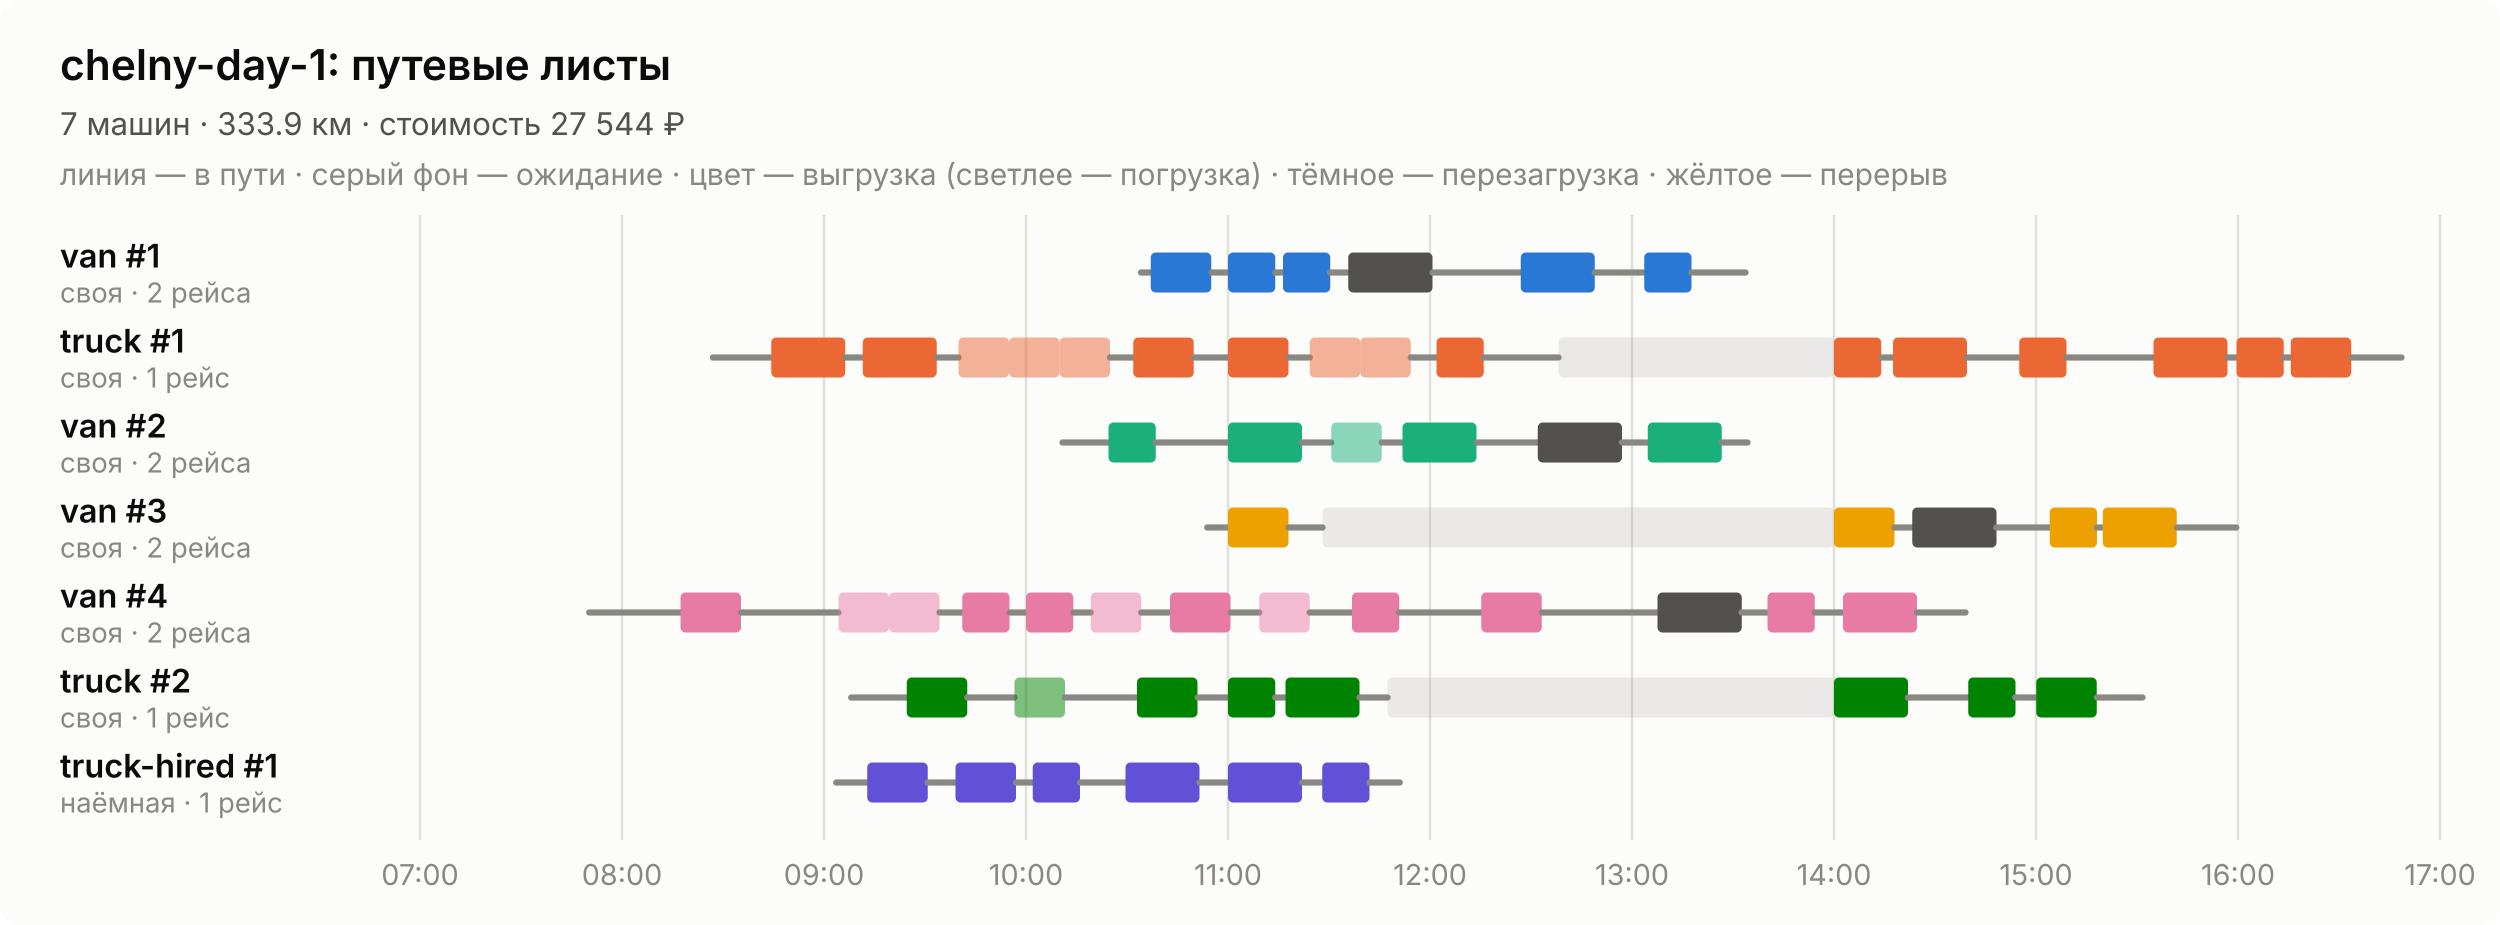
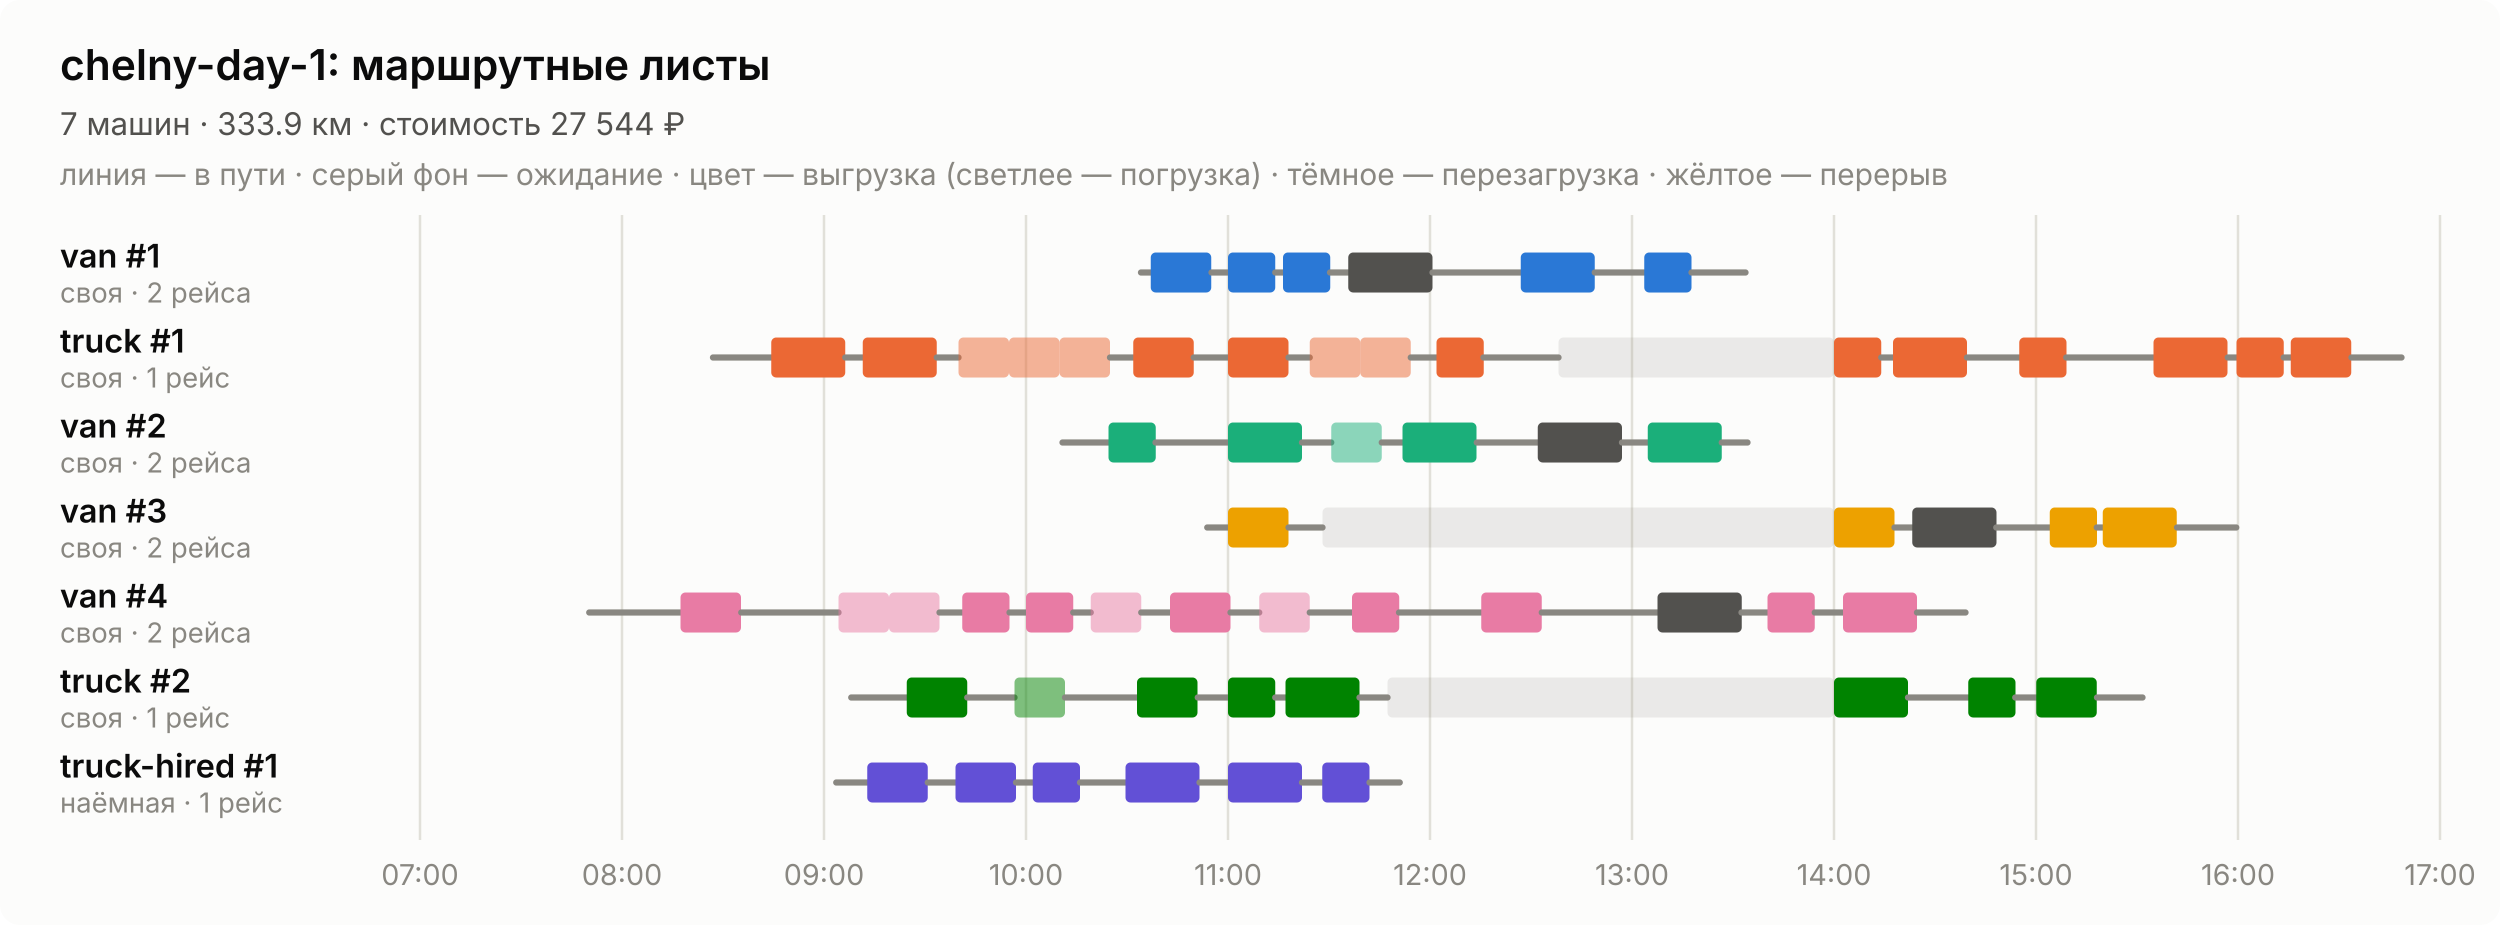
- <svg xmlns="http://www.w3.org/2000/svg" width="1000" height="370" viewBox="0 0 1000 370" role="img" aria-label="chelny-day-1: путевые листы">
+ <svg xmlns="http://www.w3.org/2000/svg" width="1000" height="370" viewBox="0 0 1000 370" role="img" aria-label="chelny-day-1: маршрутные листы">
  <style>
  .surface { fill: #fcfcfb; }
  .ink { fill: #0b0b0b; } .ink2 { fill: #52514e; } .muted { fill: #898781; }
  .grid { stroke: #e1e0d9; stroke-width: 1; } .axis { stroke: #c3c2b7; stroke-width: 1; }
  .window { fill: #898781; fill-opacity: 0.22; }
  .limit { stroke: #898781; stroke-width: 1; stroke-dasharray: 3 3; }
  .depot { fill: #0b0b0b; }
  .s0 { stroke: #2a78d6; } .f0 { fill: #2a78d6; } .s1 { stroke: #eb6834; } .f1 { fill: #eb6834; } .s2 { stroke: #1baf7a; } .f2 { fill: #1baf7a; } .s3 { stroke: #eda100; } .f3 { fill: #eda100; } .s4 { stroke: #e87ba4; } .f4 { fill: #e87ba4; } .s5 { stroke: #008300; } .f5 { fill: #008300; } .s6 { stroke: #6250d6; } .f6 { fill: #6250d6; }
  @media (prefers-color-scheme: dark) {
    .surface { fill: #1a1a19; }
    .ink { fill: #f0efec; } .ink2 { fill: #c3c2b7; }
    .grid { stroke: #2c2c2a; } .axis { stroke: #383835; }
    .depot { fill: #f0efec; }
    .s0 { stroke: #3987e5; } .f0 { fill: #3987e5; } .s1 { stroke: #d95926; } .f1 { fill: #d95926; } .s2 { stroke: #199e70; } .f2 { fill: #199e70; } .s3 { stroke: #c98500; } .f3 { fill: #c98500; } .s4 { stroke: #d55181; } .f4 { fill: #d55181; } .s5 { stroke: #008300; } .f5 { fill: #008300; } .s6 { stroke: #9085e9; } .f6 { fill: #9085e9; }
  }
  text { font-family: system-ui, -apple-system, "Segoe UI", sans-serif; }
</style>
  <style>
  .drive { stroke: #898781; stroke-width: 2.5; stroke-linecap: round; }
  .wait { fill: #898781; fill-opacity: 0.16; }
  .rest { fill: #eda100; } .reload { fill: #52514e; } .pick { fill-opacity: 0.5; }
  .hour { stroke: #e1e0d9; stroke-width: 1; }
  @media (prefers-color-scheme: dark) {
    .drive { stroke: #898781; } .wait { fill-opacity: 0.22; }
    .rest { fill: #c98500; } .reload { fill: #c3c2b7; } .hour { stroke: #2c2c2a; }
  }
</style>
  <rect class="surface" width="1000" height="370" rx="8" />
-   <text class="ink" x="24" y="32" font-size="17" font-weight="600">chelny-day-1: путевые листы</text>
+   <text class="ink" x="24" y="32" font-size="17" font-weight="600">chelny-day-1: маршрутные листы</text>
  <text class="ink2" x="24" y="54" font-size="12.5">7 машин · 333.9 км · стоимость 27 544 ₽</text>
  <text class="muted" x="24" y="74" font-size="12">линия — в пути · серый фон — ожидание · цвет — выгрузка (светлее — погрузка) · тёмное — перезагрузка · жёлтое — перерыв</text>
  <line class="hour" x1="168.0" y1="86" x2="168.0" y2="336" />
  <text class="muted" x="168.0" y="354" font-size="11.5" text-anchor="middle">07:00</text>
  <line class="hour" x1="248.8" y1="86" x2="248.8" y2="336" />
  <text class="muted" x="248.8" y="354" font-size="11.5" text-anchor="middle">08:00</text>
  <line class="hour" x1="329.6" y1="86" x2="329.6" y2="336" />
  <text class="muted" x="329.6" y="354" font-size="11.5" text-anchor="middle">09:00</text>
  <line class="hour" x1="410.4" y1="86" x2="410.4" y2="336" />
  <text class="muted" x="410.4" y="354" font-size="11.5" text-anchor="middle">10:00</text>
  <line class="hour" x1="491.2" y1="86" x2="491.2" y2="336" />
  <text class="muted" x="491.2" y="354" font-size="11.5" text-anchor="middle">11:00</text>
  <line class="hour" x1="572.0" y1="86" x2="572.0" y2="336" />
  <text class="muted" x="572.0" y="354" font-size="11.5" text-anchor="middle">12:00</text>
  <line class="hour" x1="652.8" y1="86" x2="652.8" y2="336" />
  <text class="muted" x="652.8" y="354" font-size="11.5" text-anchor="middle">13:00</text>
  <line class="hour" x1="733.6" y1="86" x2="733.6" y2="336" />
  <text class="muted" x="733.6" y="354" font-size="11.5" text-anchor="middle">14:00</text>
  <line class="hour" x1="814.4" y1="86" x2="814.4" y2="336" />
  <text class="muted" x="814.4" y="354" font-size="11.5" text-anchor="middle">15:00</text>
  <line class="hour" x1="895.2" y1="86" x2="895.2" y2="336" />
  <text class="muted" x="895.2" y="354" font-size="11.5" text-anchor="middle">16:00</text>
  <line class="hour" x1="976.0" y1="86" x2="976.0" y2="336" />
  <text class="muted" x="976.0" y="354" font-size="11.5" text-anchor="middle">17:00</text>
  <text class="ink" x="24" y="107.0" font-size="13" font-weight="600">van #1</text>
  <text class="muted" x="24" y="121.0" font-size="11">своя · 2 рейса</text>
  <line class="drive" x1="456.4" y1="109.0" x2="460.3" y2="109.0" />
  <rect class="f0" x="460.3" y="101.0" width="24.2" height="16" rx="2" />
  <line class="drive" x1="484.6" y1="109.0" x2="491.2" y2="109.0" />
  <rect class="f0" x="491.2" y="101.0" width="18.9" height="16" rx="2" />
  <line class="drive" x1="510.1" y1="109.0" x2="513.2" y2="109.0" />
  <rect class="f0" x="513.2" y="101.0" width="18.9" height="16" rx="2" />
  <line class="drive" x1="532.0" y1="109.0" x2="539.3" y2="109.0" />
  <rect class="reload" x="539.3" y="101.0" width="33.7" height="16" rx="2" />
  <line class="drive" x1="573.0" y1="109.0" x2="608.3" y2="109.0" />
  <rect class="f0" x="608.3" y="101.0" width="29.6" height="16" rx="2" />
  <line class="drive" x1="637.9" y1="109.0" x2="657.7" y2="109.0" />
  <rect class="f0" x="657.7" y="101.0" width="18.9" height="16" rx="2" />
  <line class="drive" x1="676.6" y1="109.0" x2="698.2" y2="109.0" />
  <text class="ink" x="24" y="141.0" font-size="13" font-weight="600">truck #1</text>
  <text class="muted" x="24" y="155.0" font-size="11">своя · 1 рейс</text>
  <line class="drive" x1="285.2" y1="143.0" x2="308.5" y2="143.0" />
  <rect class="f1" x="308.5" y="135.0" width="29.6" height="16" rx="2" />
  <line class="drive" x1="338.1" y1="143.0" x2="345.1" y2="143.0" />
  <rect class="f1" x="345.1" y="135.0" width="29.6" height="16" rx="2" />
  <line class="drive" x1="374.7" y1="143.0" x2="383.4" y2="143.0" />
  <rect class="f1 pick" x="383.4" y="135.0" width="20.2" height="16" rx="2" />
  <rect class="f1 pick" x="403.6" y="135.0" width="20.2" height="16" rx="2" />
  <rect class="f1 pick" x="423.8" y="135.0" width="20.2" height="16" rx="2" />
  <line class="drive" x1="444.0" y1="143.0" x2="453.3" y2="143.0" />
  <rect class="f1" x="453.3" y="135.0" width="24.2" height="16" rx="2" />
  <line class="drive" x1="477.5" y1="143.0" x2="491.2" y2="143.0" />
  <rect class="f1" x="491.2" y="135.0" width="24.2" height="16" rx="2" />
  <line class="drive" x1="515.4" y1="143.0" x2="523.9" y2="143.0" />
  <rect class="f1 pick" x="523.9" y="135.0" width="20.2" height="16" rx="2" />
  <rect class="f1 pick" x="544.1" y="135.0" width="20.2" height="16" rx="2" />
  <line class="drive" x1="564.3" y1="143.0" x2="574.6" y2="143.0" />
  <rect class="f1" x="574.6" y="135.0" width="18.9" height="16" rx="2" />
  <line class="drive" x1="593.4" y1="143.0" x2="623.4" y2="143.0" />
  <rect class="wait" x="623.4" y="135.0" width="110.2" height="16" rx="2" />
  <rect class="f1" x="733.6" y="135.0" width="18.9" height="16" rx="2" />
  <line class="drive" x1="752.5" y1="143.0" x2="757.2" y2="143.0" />
  <rect class="f1" x="757.2" y="135.0" width="29.6" height="16" rx="2" />
  <line class="drive" x1="786.8" y1="143.0" x2="807.7" y2="143.0" />
  <rect class="f1" x="807.7" y="135.0" width="18.9" height="16" rx="2" />
  <line class="drive" x1="826.5" y1="143.0" x2="861.4" y2="143.0" />
  <rect class="f1" x="861.4" y="135.0" width="29.6" height="16" rx="2" />
  <line class="drive" x1="891.1" y1="143.0" x2="894.6" y2="143.0" />
  <rect class="f1" x="894.6" y="135.0" width="18.9" height="16" rx="2" />
  <line class="drive" x1="913.5" y1="143.0" x2="916.3" y2="143.0" />
  <rect class="f1" x="916.3" y="135.0" width="24.2" height="16" rx="2" />
  <line class="drive" x1="940.6" y1="143.0" x2="960.6" y2="143.0" />
  <text class="ink" x="24" y="175.0" font-size="13" font-weight="600">van #2</text>
  <text class="muted" x="24" y="189.0" font-size="11">своя · 2 рейса</text>
  <line class="drive" x1="425.0" y1="177.0" x2="443.4" y2="177.0" />
  <rect class="f2" x="443.4" y="169.0" width="18.9" height="16" rx="2" />
  <line class="drive" x1="462.2" y1="177.0" x2="491.2" y2="177.0" />
  <rect class="f2" x="491.2" y="169.0" width="29.6" height="16" rx="2" />
  <line class="drive" x1="520.8" y1="177.0" x2="532.5" y2="177.0" />
  <rect class="f2 pick" x="532.5" y="169.0" width="20.2" height="16" rx="2" />
  <line class="drive" x1="552.7" y1="177.0" x2="561.0" y2="177.0" />
  <rect class="f2" x="561.0" y="169.0" width="29.6" height="16" rx="2" />
  <line class="drive" x1="590.7" y1="177.0" x2="615.1" y2="177.0" />
  <rect class="reload" x="615.1" y="169.0" width="33.7" height="16" rx="2" />
  <line class="drive" x1="648.8" y1="177.0" x2="659.1" y2="177.0" />
  <rect class="f2" x="659.1" y="169.0" width="29.6" height="16" rx="2" />
  <line class="drive" x1="688.7" y1="177.0" x2="699.0" y2="177.0" />
  <text class="ink" x="24" y="209.0" font-size="13" font-weight="600">van #3</text>
  <text class="muted" x="24" y="223.0" font-size="11">своя · 2 рейса</text>
  <line class="drive" x1="482.9" y1="211.0" x2="491.2" y2="211.0" />
  <rect class="f3" x="491.2" y="203.0" width="24.2" height="16" rx="2" />
  <line class="drive" x1="515.4" y1="211.0" x2="529.0" y2="211.0" />
  <rect class="wait" x="529.0" y="203.0" width="204.6" height="16" rx="2" />
  <rect class="f3" x="733.6" y="203.0" width="24.2" height="16" rx="2" />
  <line class="drive" x1="757.8" y1="211.0" x2="764.9" y2="211.0" />
  <rect class="reload" x="764.9" y="203.0" width="33.7" height="16" rx="2" />
  <line class="drive" x1="798.5" y1="211.0" x2="819.9" y2="211.0" />
  <rect class="f3" x="819.9" y="203.0" width="18.9" height="16" rx="2" />
  <line class="drive" x1="838.7" y1="211.0" x2="841.1" y2="211.0" />
  <rect class="f3" x="841.1" y="203.0" width="29.6" height="16" rx="2" />
  <line class="drive" x1="870.8" y1="211.0" x2="894.5" y2="211.0" />
  <text class="ink" x="24" y="243.0" font-size="13" font-weight="600">van #4</text>
  <text class="muted" x="24" y="257.0" font-size="11">своя · 2 рейса</text>
  <line class="drive" x1="235.7" y1="245.0" x2="272.2" y2="245.0" />
  <rect class="f4" x="272.2" y="237.0" width="24.2" height="16" rx="2" />
  <line class="drive" x1="296.5" y1="245.0" x2="335.4" y2="245.0" />
  <rect class="f4 pick" x="335.4" y="237.0" width="20.2" height="16" rx="2" />
  <rect class="f4 pick" x="355.6" y="237.0" width="20.2" height="16" rx="2" />
  <line class="drive" x1="375.8" y1="245.0" x2="384.9" y2="245.0" />
  <rect class="f4" x="384.9" y="237.0" width="18.9" height="16" rx="2" />
  <line class="drive" x1="403.8" y1="245.0" x2="410.4" y2="245.0" />
  <rect class="f4" x="410.4" y="237.0" width="18.9" height="16" rx="2" />
  <line class="drive" x1="429.3" y1="245.0" x2="436.3" y2="245.0" />
  <rect class="f4 pick" x="436.3" y="237.0" width="20.2" height="16" rx="2" />
  <line class="drive" x1="456.5" y1="245.0" x2="468.0" y2="245.0" />
  <rect class="f4" x="468.0" y="237.0" width="24.2" height="16" rx="2" />
  <line class="drive" x1="492.2" y1="245.0" x2="503.7" y2="245.0" />
  <rect class="f4 pick" x="503.7" y="237.0" width="20.2" height="16" rx="2" />
  <line class="drive" x1="523.9" y1="245.0" x2="540.8" y2="245.0" />
  <rect class="f4" x="540.8" y="237.0" width="18.9" height="16" rx="2" />
  <line class="drive" x1="559.6" y1="245.0" x2="592.5" y2="245.0" />
  <rect class="f4" x="592.5" y="237.0" width="24.2" height="16" rx="2" />
  <line class="drive" x1="616.7" y1="245.0" x2="663.0" y2="245.0" />
  <rect class="reload" x="663.0" y="237.0" width="33.7" height="16" rx="2" />
  <line class="drive" x1="696.6" y1="245.0" x2="707.0" y2="245.0" />
  <rect class="f4" x="707.0" y="237.0" width="18.9" height="16" rx="2" />
  <line class="drive" x1="725.9" y1="245.0" x2="737.2" y2="245.0" />
  <rect class="f4" x="737.2" y="237.0" width="29.6" height="16" rx="2" />
  <line class="drive" x1="766.8" y1="245.0" x2="786.2" y2="245.0" />
  <text class="ink" x="24" y="277.0" font-size="13" font-weight="600">truck #2</text>
  <text class="muted" x="24" y="291.0" font-size="11">своя · 1 рейс</text>
  <line class="drive" x1="340.5" y1="279.0" x2="362.7" y2="279.0" />
  <rect class="f5" x="362.7" y="271.0" width="24.2" height="16" rx="2" />
  <line class="drive" x1="386.9" y1="279.0" x2="405.8" y2="279.0" />
  <rect class="f5 pick" x="405.8" y="271.0" width="20.2" height="16" rx="2" />
  <line class="drive" x1="426.0" y1="279.0" x2="454.8" y2="279.0" />
  <rect class="f5" x="454.8" y="271.0" width="24.2" height="16" rx="2" />
  <line class="drive" x1="479.1" y1="279.0" x2="491.2" y2="279.0" />
  <rect class="f5" x="491.2" y="271.0" width="18.9" height="16" rx="2" />
  <line class="drive" x1="510.1" y1="279.0" x2="514.2" y2="279.0" />
  <rect class="f5" x="514.2" y="271.0" width="29.6" height="16" rx="2" />
  <line class="drive" x1="543.8" y1="279.0" x2="555.0" y2="279.0" />
  <rect class="wait" x="555.0" y="271.0" width="178.6" height="16" rx="2" />
  <rect class="f5" x="733.6" y="271.0" width="29.6" height="16" rx="2" />
  <line class="drive" x1="763.2" y1="279.0" x2="787.3" y2="279.0" />
  <rect class="f5" x="787.3" y="271.0" width="18.9" height="16" rx="2" />
  <line class="drive" x1="806.1" y1="279.0" x2="814.5" y2="279.0" />
  <rect class="f5" x="814.5" y="271.0" width="24.2" height="16" rx="2" />
  <line class="drive" x1="838.8" y1="279.0" x2="857.0" y2="279.0" />
  <text class="ink" x="24" y="311.0" font-size="13" font-weight="600">truck-hired #1</text>
  <text class="muted" x="24" y="325.0" font-size="11">наёмная · 1 рейс</text>
  <line class="drive" x1="334.5" y1="313.0" x2="346.9" y2="313.0" />
  <rect class="f6" x="346.9" y="305.0" width="24.2" height="16" rx="2" />
  <line class="drive" x1="371.1" y1="313.0" x2="382.2" y2="313.0" />
  <rect class="f6" x="382.2" y="305.0" width="24.2" height="16" rx="2" />
  <line class="drive" x1="406.4" y1="313.0" x2="413.1" y2="313.0" />
  <rect class="f6" x="413.1" y="305.0" width="18.9" height="16" rx="2" />
  <line class="drive" x1="432.0" y1="313.0" x2="450.2" y2="313.0" />
  <rect class="f6" x="450.2" y="305.0" width="29.6" height="16" rx="2" />
  <line class="drive" x1="479.8" y1="313.0" x2="491.2" y2="313.0" />
  <rect class="f6" x="491.2" y="305.0" width="29.6" height="16" rx="2" />
  <line class="drive" x1="520.8" y1="313.0" x2="528.9" y2="313.0" />
  <rect class="f6" x="528.9" y="305.0" width="18.9" height="16" rx="2" />
  <line class="drive" x1="547.8" y1="313.0" x2="559.9" y2="313.0" />
</svg>
